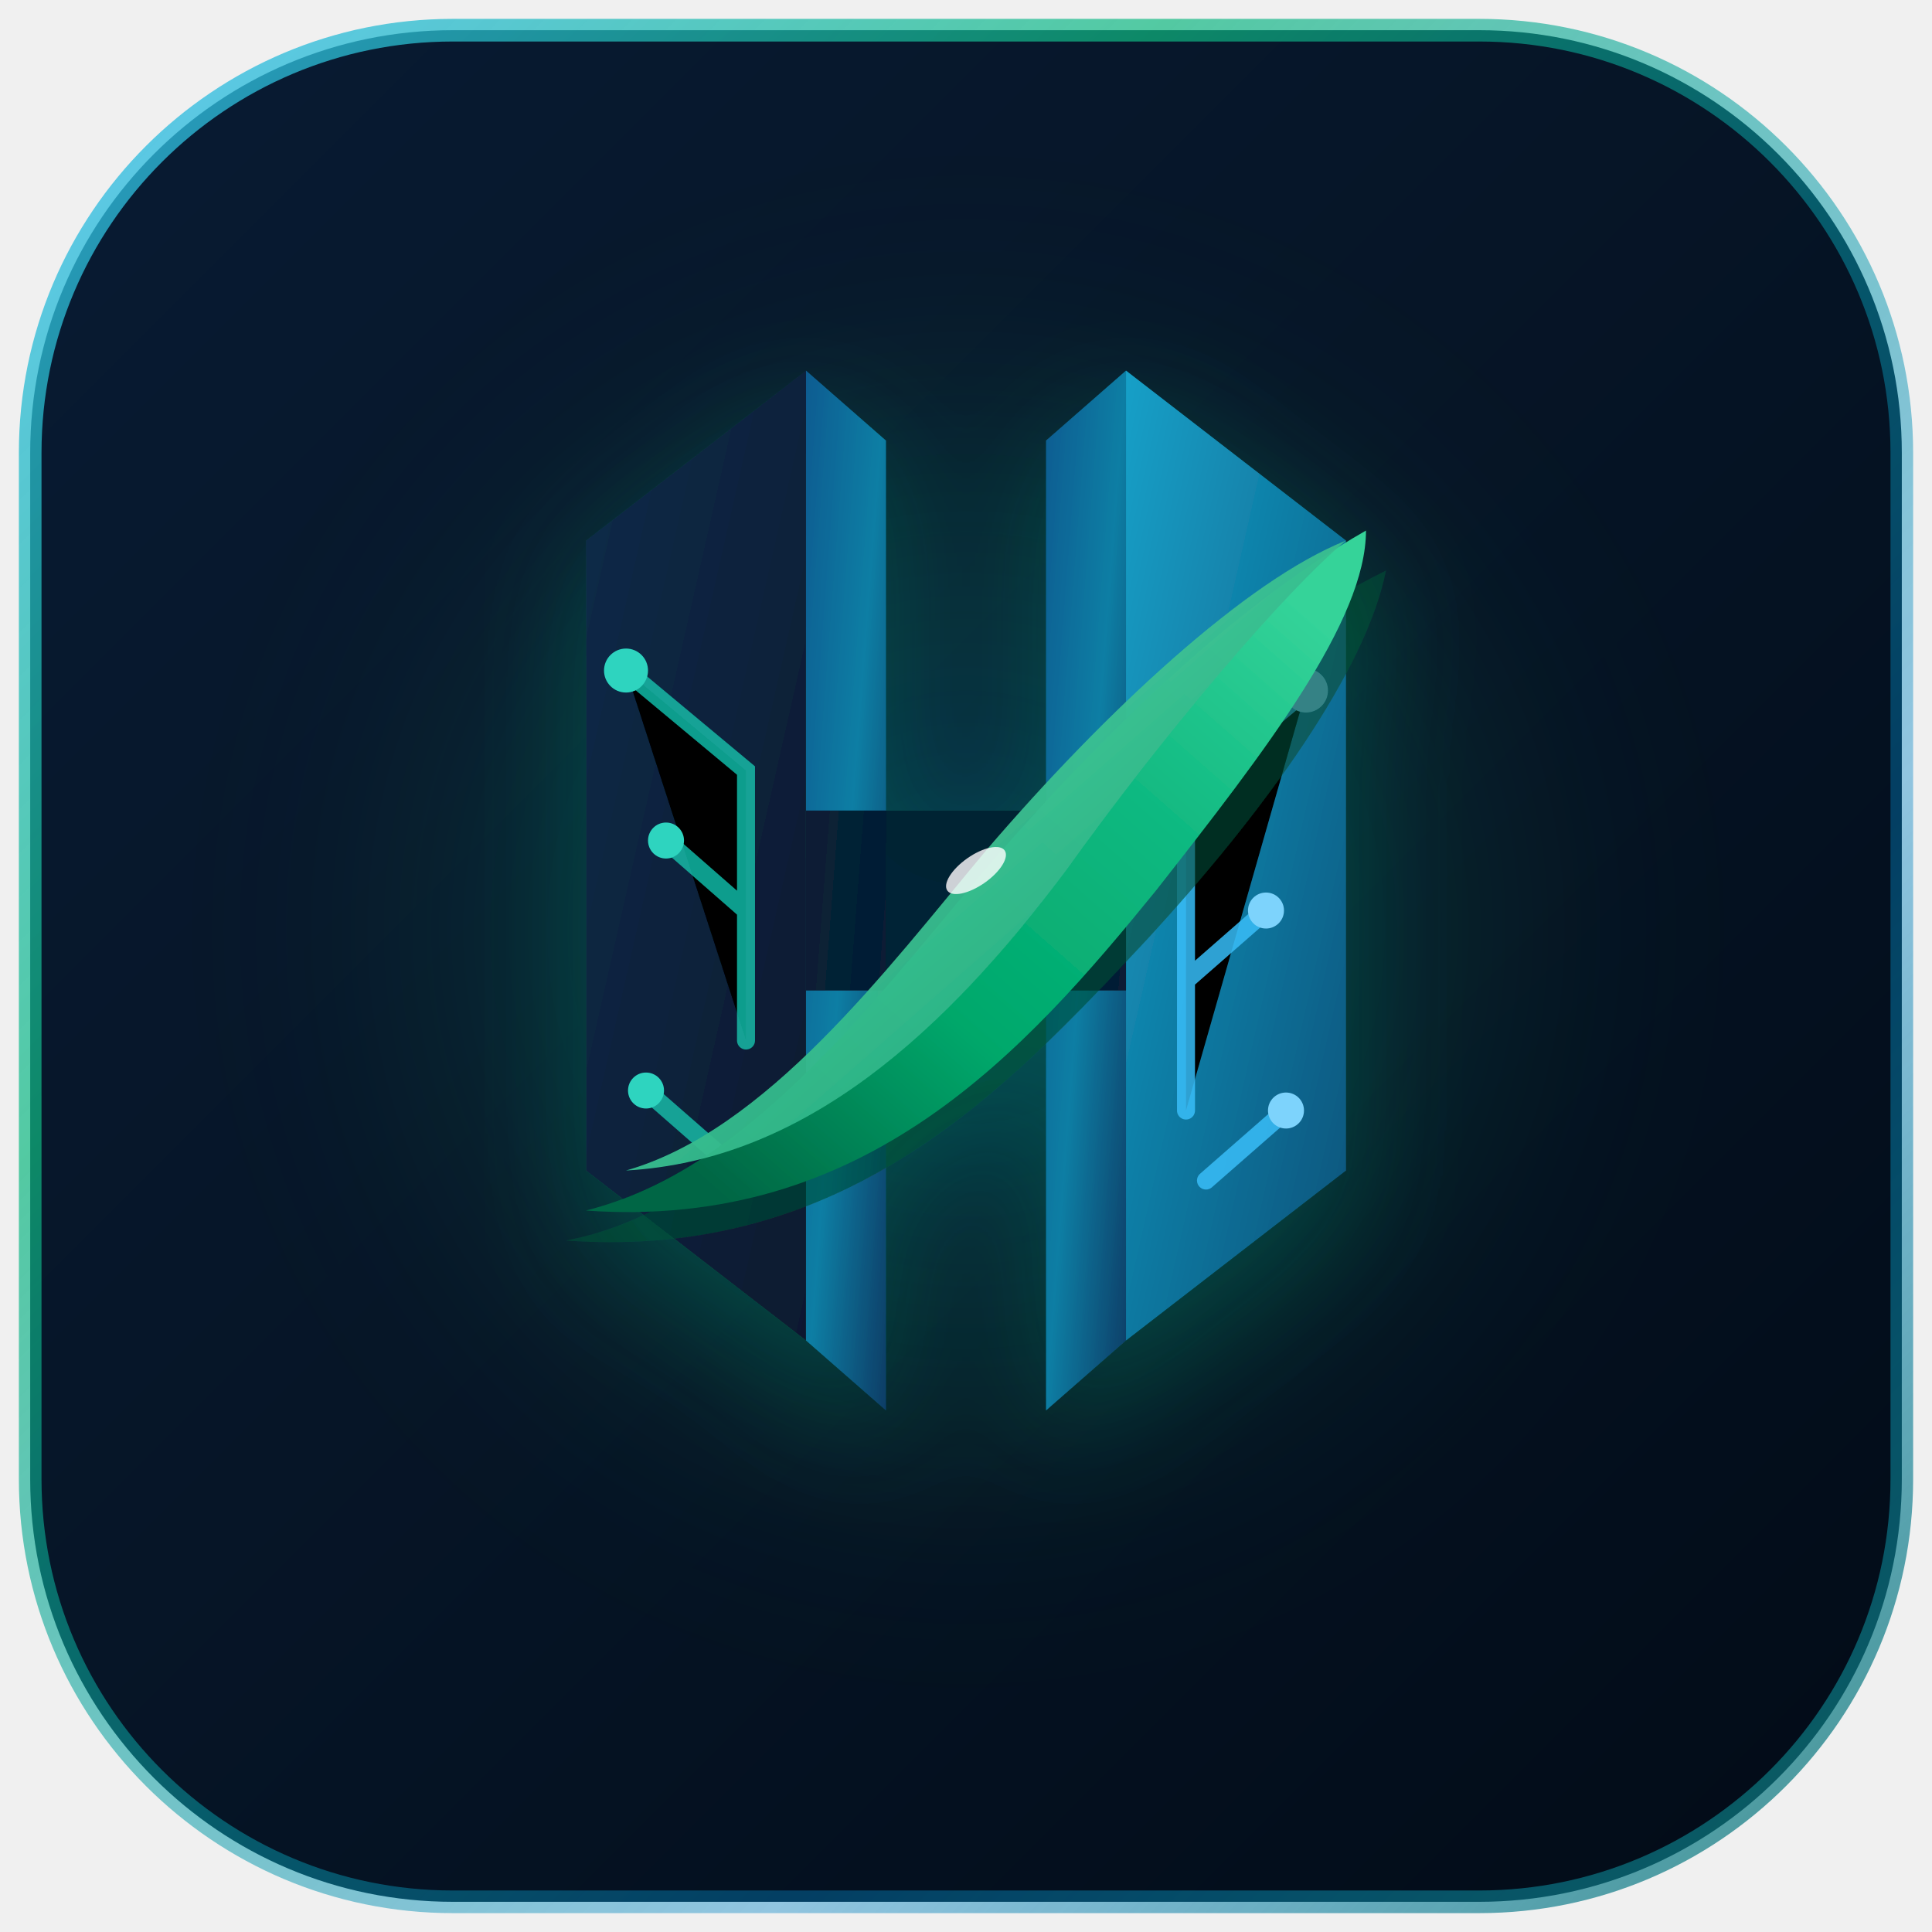
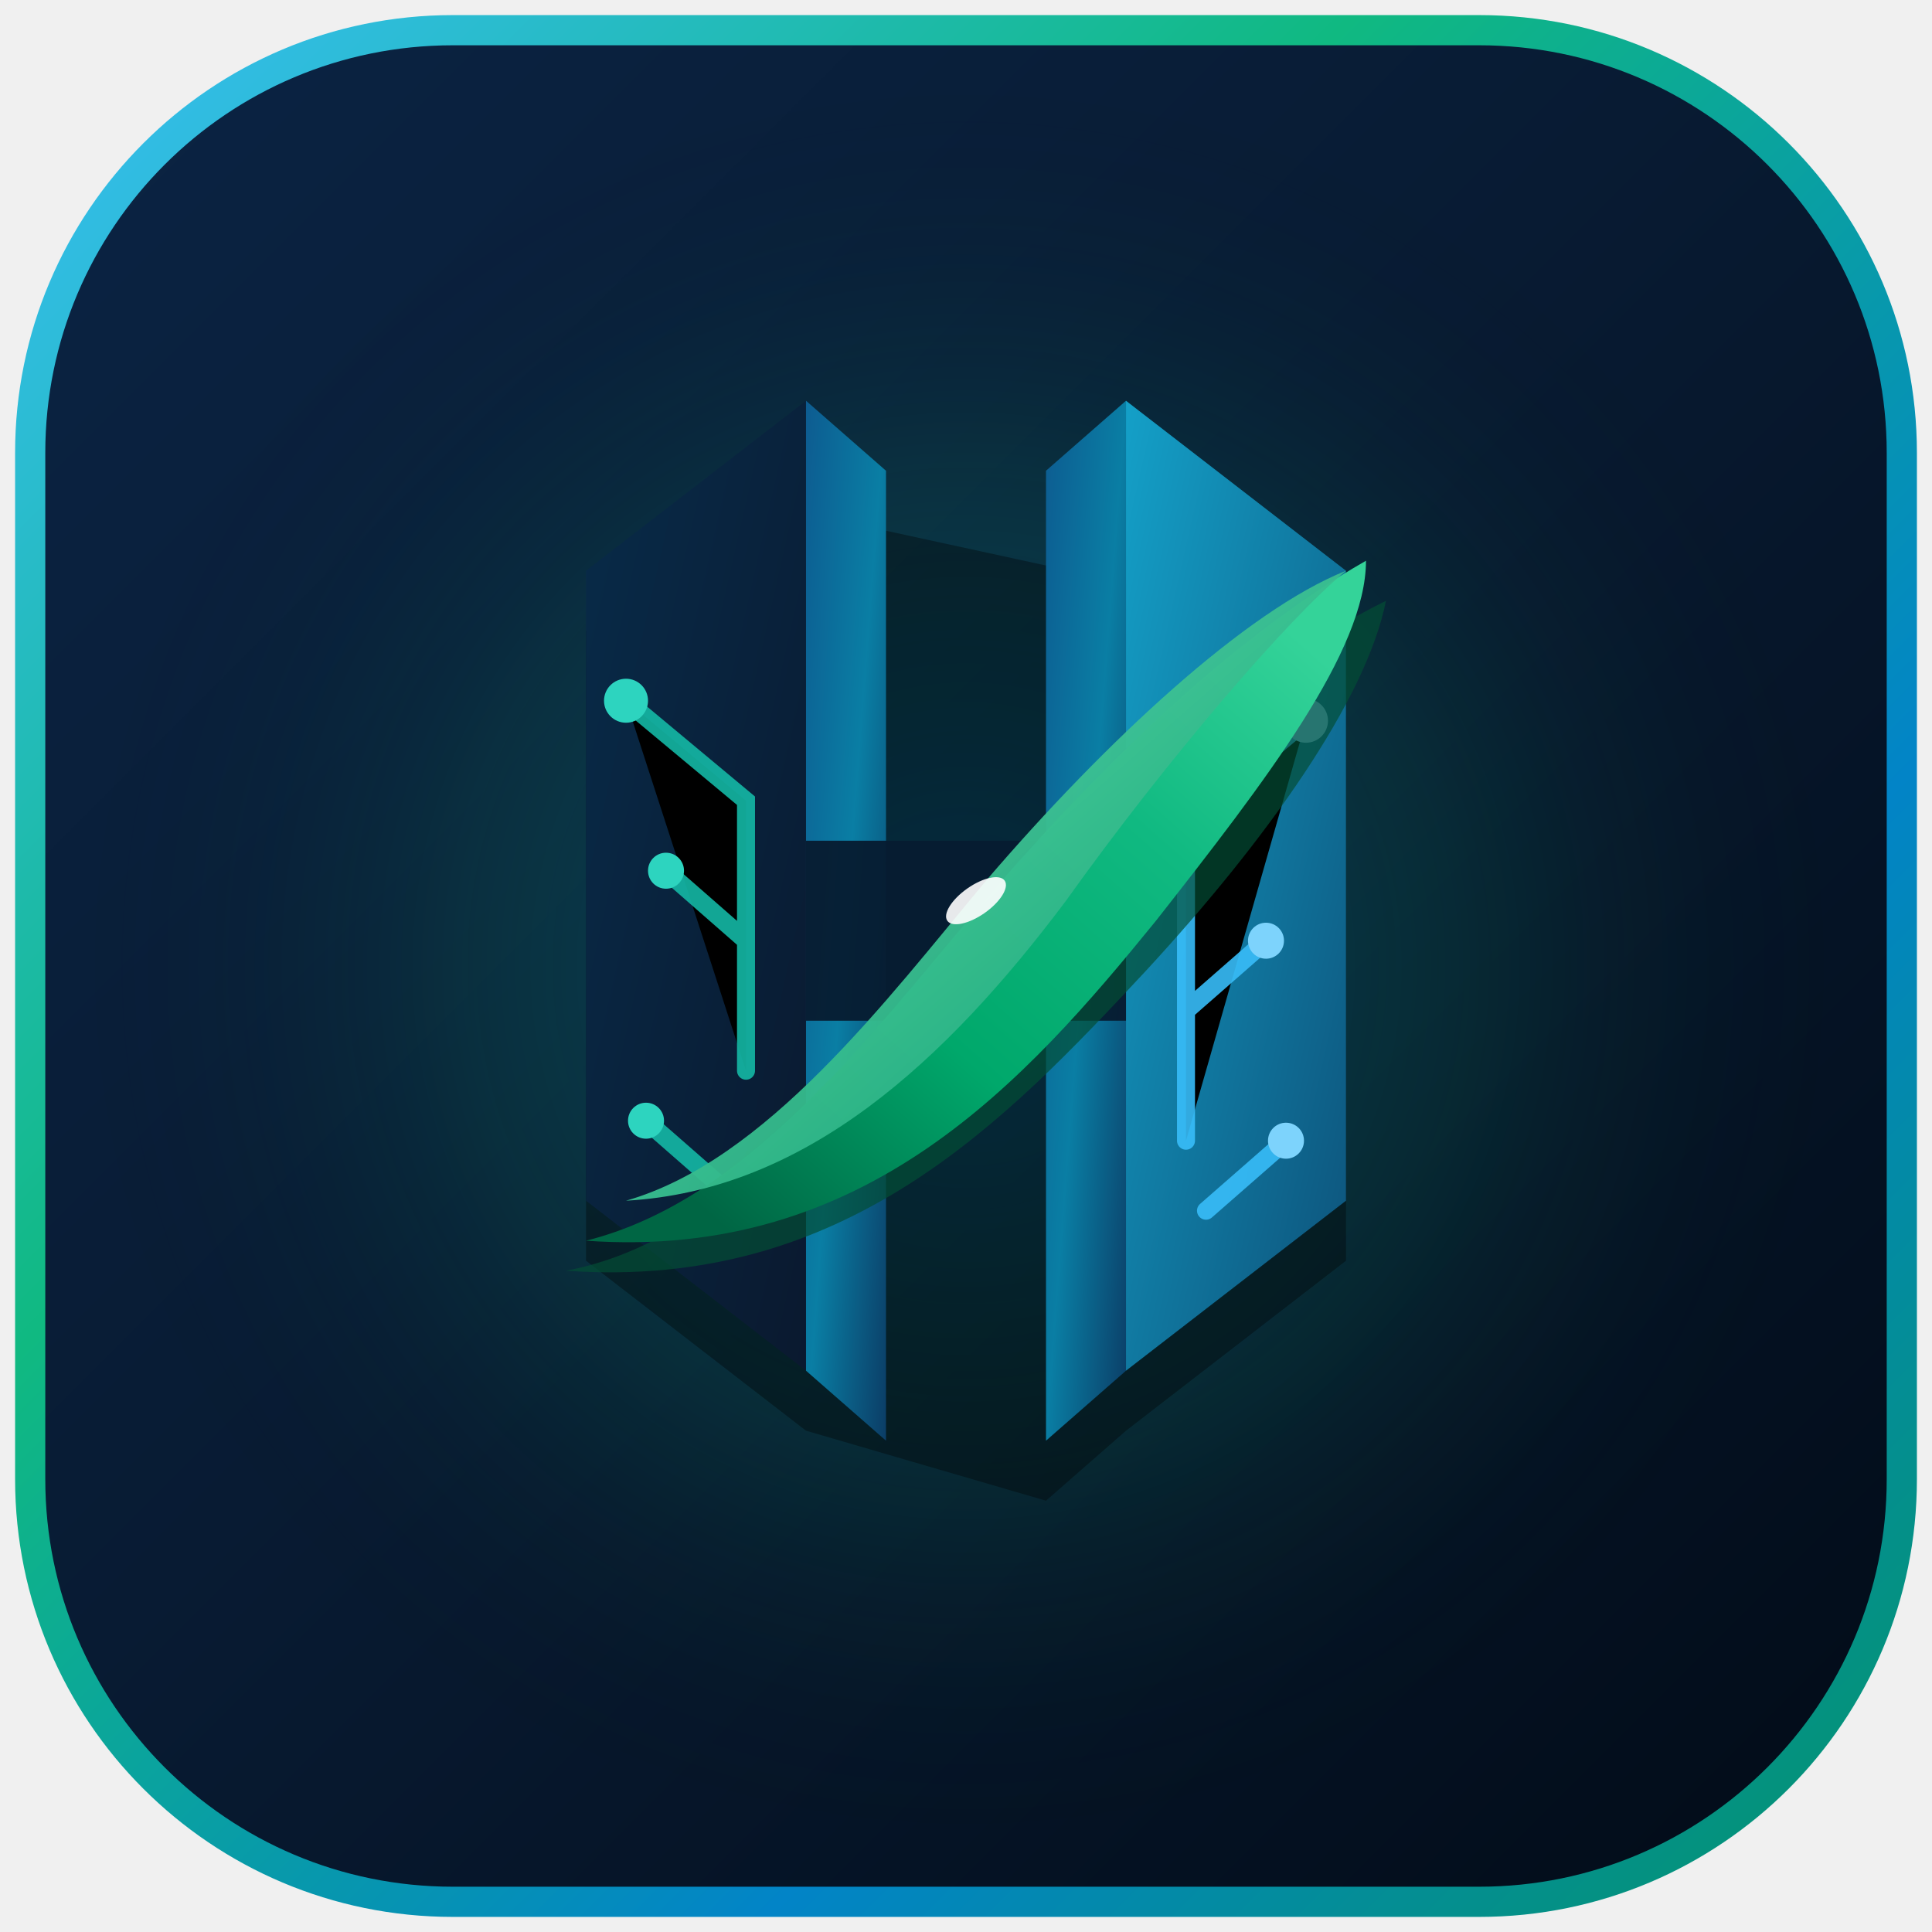
<svg xmlns="http://www.w3.org/2000/svg" viewBox="0 0 512 512" width="512" height="512">
  <defs>
    <linearGradient id="iconBgGrad" x1="0%" y1="0%" x2="100%" y2="100%">
-       <stop offset="0%" stop-color="#081b33" />
-       <stop offset="45%" stop-color="#061527" />
+       <stop offset="0%" stop-color="#0b2444" />
+       <stop offset="45%" stop-color="#081b33" />
      <stop offset="100%" stop-color="#020b17" />
    </linearGradient>
    <linearGradient id="iconBorderGrad" x1="0%" y1="0%" x2="100%" y2="100%">
-       <stop offset="0%" stop-color="#38bdf8" stop-opacity="0.8" />
-       <stop offset="30%" stop-color="#10b981" stop-opacity="0.7" />
-       <stop offset="70%" stop-color="#0284c7" stop-opacity="0.4" />
-       <stop offset="100%" stop-color="#0f766e" stop-opacity="0.8" />
+       <stop offset="0%" stop-color="#38bdf8" />
+       <stop offset="35%" stop-color="#10b981" />
+       <stop offset="70%" stop-color="#0284c7" />
+       <stop offset="100%" stop-color="#059669" />
    </linearGradient>
-     <radialGradient id="centerGlow" cx="50%" cy="48%" r="45%">
-       <stop offset="0%" stop-color="#0284c7" stop-opacity="0.25" />
-       <stop offset="60%" stop-color="#10b981" stop-opacity="0.08" />
+     <radialGradient id="centerGlow" cx="50%" cy="50%" r="50%">
+       <stop offset="0%" stop-color="#0284c7" stop-opacity="0.35" />
+       <stop offset="55%" stop-color="#10b981" stop-opacity="0.12" />
      <stop offset="100%" stop-color="#000000" stop-opacity="0" />
    </radialGradient>
    <linearGradient id="blueDarkFacet" x1="0%" y1="0%" x2="100%" y2="100%">
      <stop offset="0%" stop-color="#082b49" />
      <stop offset="100%" stop-color="#0a192f" />
    </linearGradient>
    <linearGradient id="blueLightFacet" x1="0%" y1="0%" x2="100%" y2="100%">
      <stop offset="0%" stop-color="#0d5c91" />
      <stop offset="50%" stop-color="#0a7ea4" />
      <stop offset="100%" stop-color="#0b3d66" />
-     </linearGradient>
-     <linearGradient id="blueRightFacet" x1="0%" y1="0%" x2="100%" y2="100%">
-       <stop offset="0%" stop-color="#0e4370" />
-       <stop offset="100%" stop-color="#061b30" />
    </linearGradient>
    <linearGradient id="cyanFacet" x1="0%" y1="0%" x2="100%" y2="100%">
      <stop offset="0%" stop-color="#14a0c8" />
      <stop offset="100%" stop-color="#0d527a" />
    </linearGradient>
    <linearGradient id="greenRibbonGrad" x1="10%" y1="90%" x2="90%" y2="10%">
      <stop offset="0%" stop-color="#006644" />
      <stop offset="35%" stop-color="#00a86b" />
      <stop offset="70%" stop-color="#10b981" />
      <stop offset="100%" stop-color="#34d399" />
    </linearGradient>
    <linearGradient id="greenHighlightGrad" x1="0%" y1="0%" x2="100%" y2="100%">
      <stop offset="0%" stop-color="#6ee7b7" />
      <stop offset="100%" stop-color="#059669" />
    </linearGradient>
-     <filter id="iconShadow" x="-10%" y="-10%" width="130%" height="130%">
-       <feDropShadow dx="0" dy="12" stdDeviation="16" flood-color="#000000" flood-opacity="0.6" />
-       <feDropShadow dx="0" dy="4" stdDeviation="6" flood-color="#10b981" flood-opacity="0.25" />
-     </filter>
  </defs>
-   <rect x="8" y="8" width="496" height="496" rx="112" fill="url(#iconBgGrad)" stroke="url(#iconBorderGrad)" stroke-width="6" />
+   <rect x="8" y="8" width="496" height="496" rx="112" fill="url(#iconBgGrad)" stroke="url(#iconBorderGrad)" stroke-width="8" />
  <rect x="16" y="16" width="480" height="480" rx="104" fill="url(#centerGlow)" />
-   <g transform="translate(97, 77) scale(2.65)" filter="url(#iconShadow)">
+   <g transform="translate(97, 85) scale(2.65)">
+     <path d="M22,25 L44,8 L52,15 L98,25 L98,88 L76,105 L68,112 L44,105 L22,88 Z" fill="#000000" opacity="0.35" transform="translate(0, 6)" />
    <polygon points="22,25 44,8 44,105 22,88" fill="url(#blueDarkFacet)" />
    <polygon points="44,8 52,15 52,112 44,105" fill="url(#blueLightFacet)" />
-     <path d="M26,38 L38,48 L38,75 M30,55 L38,62 M28,80 L36,87" stroke="#14b8a6" stroke-width="1.8" stroke-linecap="round" stroke-opacity="0.85" />
+     <path d="M26,38 L38,48 L38,75 M30,55 L38,62 M28,80 L36,87" stroke="#14b8a6" stroke-width="1.8" stroke-linecap="round" stroke-opacity="0.9" />
    <circle cx="26" cy="38" r="2.2" fill="#2dd4bf" />
    <circle cx="30" cy="55" r="1.8" fill="#2dd4bf" />
    <circle cx="28" cy="80" r="1.8" fill="#2dd4bf" />
    <polygon points="68,15 76,8 76,105 68,112" fill="url(#blueLightFacet)" />
    <polygon points="76,8 98,25 98,88 76,105" fill="url(#cyanFacet)" />
-     <path d="M94,40 L82,50 L82,82 M90,62 L82,69 M92,82 L84,89" stroke="#38bdf8" stroke-width="1.8" stroke-linecap="round" stroke-opacity="0.85" />
+     <path d="M94,40 L82,50 L82,82 M90,62 L82,69 M92,82 L84,89" stroke="#38bdf8" stroke-width="1.8" stroke-linecap="round" stroke-opacity="0.9" />
    <circle cx="94" cy="40" r="2.2" fill="#7dd3fc" />
    <circle cx="90" cy="62" r="1.8" fill="#7dd3fc" />
    <circle cx="92" cy="82" r="1.8" fill="#7dd3fc" />
    <polygon points="44,52 76,52 76,70 44,70" fill="#061b30" opacity="0.95" />
-     <path d="M20,95 C36,92 48,76 60,63 C72,50 86,36 102,28 C100,38 90,52 78,65 C64,80 48,97 20,95 Z" fill="#034d35" opacity="0.6" />
+     <path d="M20,95 C36,92 48,76 60,63 C72,50 86,36 102,28 C100,38 90,52 78,65 C64,80 48,97 20,95 Z" fill="#034d35" opacity="0.7" />
    <path d="M22,92 C38,88 50,72 61,59 C72,46 86,32 100,24 C100,33 90,46 79,60 C66,76 50,94 22,92 Z" fill="url(#greenRibbonGrad)" />
    <path d="M26,88 C40,84 52,68 62,56 C74,42 88,29 98,25 C92,30 80,44 70,58 C58,74 44,87 26,88 Z" fill="url(#greenHighlightGrad)" opacity="0.95" />
-     <ellipse cx="61" cy="58" rx="3.5" ry="1.5" transform="rotate(-35 61 58)" fill="#ffffff" opacity="0.8" />
+     <ellipse cx="61" cy="58" rx="3.5" ry="1.5" transform="rotate(-35 61 58)" fill="#ffffff" opacity="0.9" />
  </g>
</svg>
